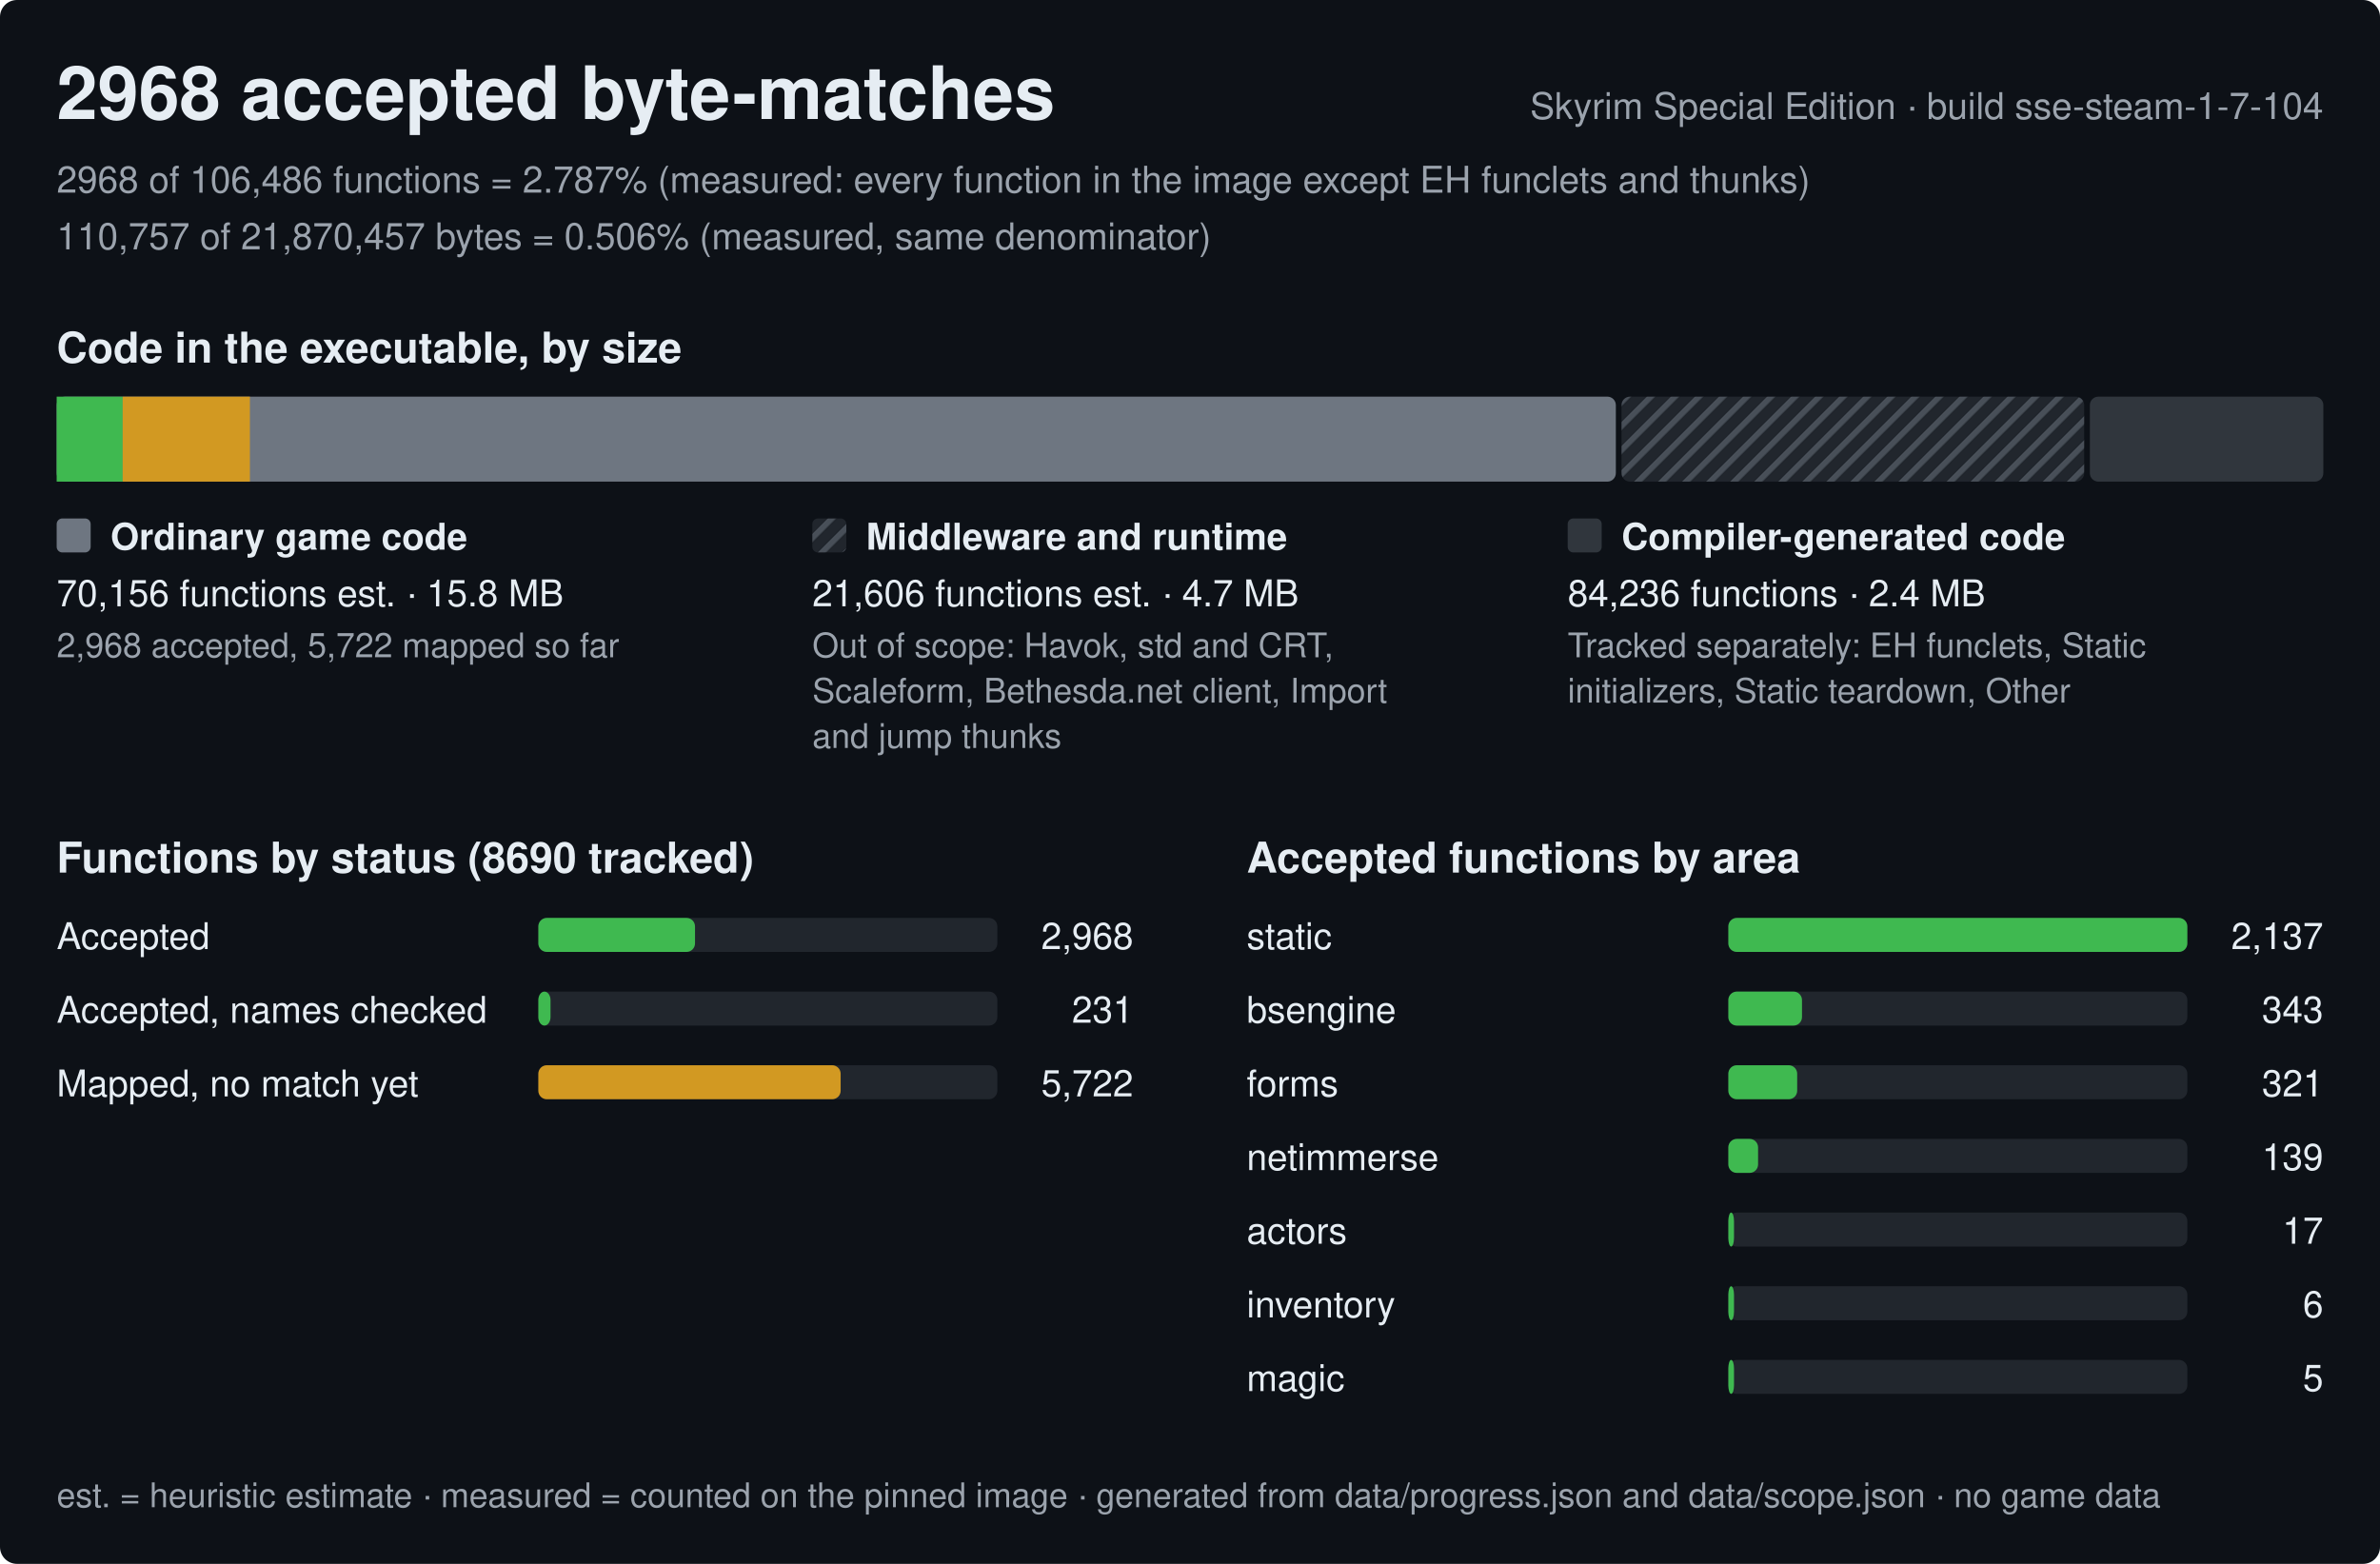
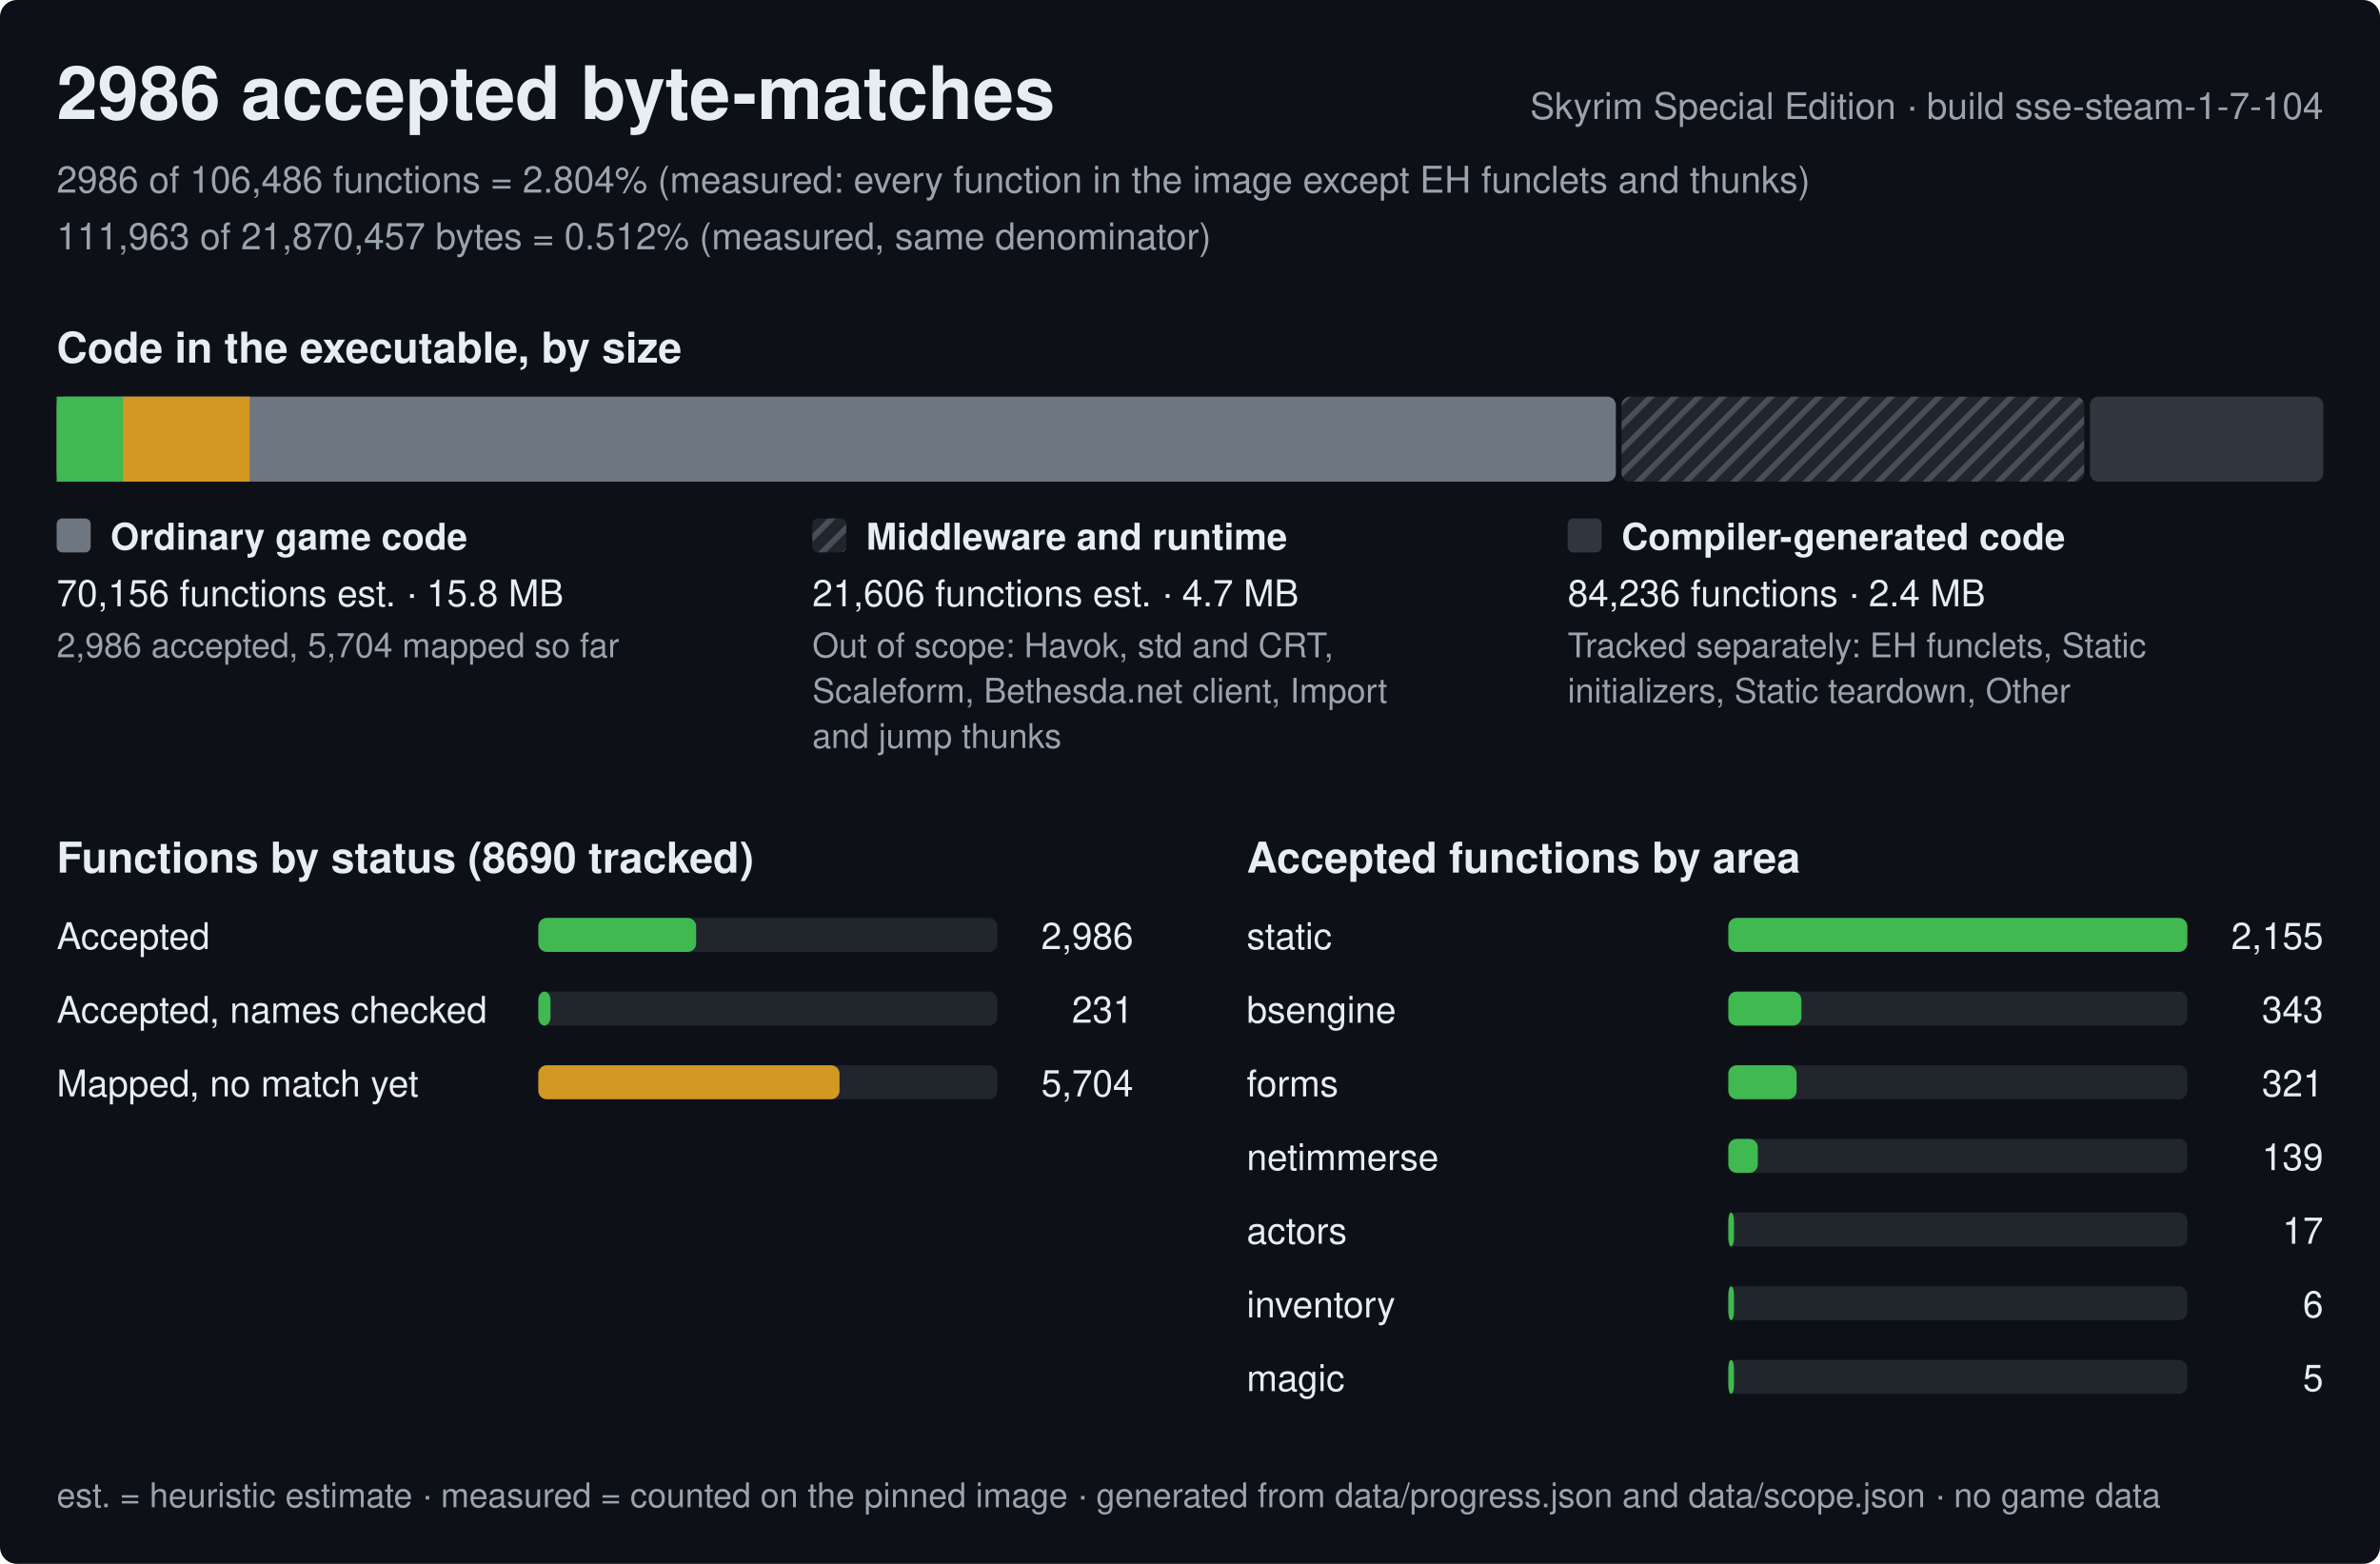
<svg xmlns="http://www.w3.org/2000/svg" width="840" height="552" viewBox="0 0 840 552" role="img" aria-label="Progress of the Skyrim Special Edition byte-matching reconstruction, build sse-steam-1-7-104">
  <style>text{font-family:-apple-system,BlinkMacSystemFont,'Segoe UI',Helvetica,Arial,sans-serif;fill:#e6edf3;white-space:pre}.h{font-size:26px;font-weight:600}.st{font-size:15px;font-weight:600}.lb{font-size:13px;font-weight:600}.bl{font-size:12px;font-weight:600;stroke:#0d1117;stroke-width:3px;paint-order:stroke;stroke-linejoin:round}.rl{font-size:13px}.fn{font-size:12px;fill:#9ba3ad}.mu{fill:#9ba3ad}</style>
  <defs>
    <pattern id="hx" width="6" height="6" patternUnits="userSpaceOnUse" patternTransform="rotate(45)">
      <rect width="6" height="6" fill="#21262d" />
      <rect width="2" height="6" fill="#484f58" />
    </pattern>
  </defs>
  <rect width="840" height="552" rx="6" fill="#0d1117" />
-   <text x="20" y="42" class="h">2968 accepted byte-matches</text>
+   <text x="20" y="42" class="h">2986 accepted byte-matches</text>
  <text x="820" y="42" class="rl mu" text-anchor="end">Skyrim Special Edition · build sse-steam-1-7-104</text>
-   <text x="20" y="68" class="rl mu">2968 of 106,486 functions = 2.787% (measured: every function in the image except EH funclets and thunks)</text>
-   <text x="20" y="88" class="rl mu">110,757 of 21,870,457 bytes = 0.506% (measured, same denominator)</text>
+   <text x="20" y="68" class="rl mu">2986 of 106,486 functions = 2.804% (measured: every function in the image except EH funclets and thunks)</text>
+   <text x="20" y="88" class="rl mu">111,963 of 21,870,457 bytes = 0.512% (measured, same denominator)</text>
  <text x="20" y="128" class="st">Code in the executable, by size</text>
  <rect x="20" y="140" width="550.3" height="30" rx="3" fill="#6e7681" />
-   <rect x="20" y="140" width="23.3" height="30" fill="#3fb950" />
-   <rect x="43.3" y="140" width="44.9" height="30" fill="#d29922" />
+   <rect x="20" y="140" width="23.4" height="30" fill="#3fb950" />
+   <rect x="43.4" y="140" width="44.7" height="30" fill="#d29922" />
  <rect x="572.3" y="140" width="163.3" height="30" rx="3" fill="url(#hx)" />
  <rect x="737.6" y="140" width="82.4" height="30" rx="3" fill="#30363d" />
  <rect x="20" y="183" width="12" height="12" rx="2" fill="#6e7681" />
  <text x="39" y="194" class="lb">Ordinary game code</text>
  <text x="20" y="214" class="rl">70,156 functions est. · 15.8 MB</text>
-   <text x="20" y="232" class="fn">2,968 accepted, 5,722 mapped so far</text>
+   <text x="20" y="232" class="fn">2,986 accepted, 5,704 mapped so far</text>
  <rect x="286.7" y="183" width="12" height="12" rx="2" fill="url(#hx)" />
  <text x="305.7" y="194" class="lb">Middleware and runtime</text>
  <text x="286.7" y="214" class="rl">21,606 functions est. · 4.7 MB</text>
  <text x="286.7" y="232" class="fn">Out of scope: Havok, std and CRT,</text>
  <text x="286.7" y="248" class="fn">Scaleform, Bethesda.net client, Import</text>
  <text x="286.7" y="264" class="fn">and jump thunks</text>
  <rect x="553.3" y="183" width="12" height="12" rx="2" fill="#30363d" />
  <text x="572.3" y="194" class="lb">Compiler-generated code</text>
  <text x="553.3" y="214" class="rl">84,236 functions · 2.4 MB</text>
  <text x="553.3" y="232" class="fn">Tracked separately: EH funclets, Static</text>
  <text x="553.3" y="248" class="fn">initializers, Static teardown, Other</text>
  <text x="20" y="308" class="st">Functions by status (8690 tracked)</text>
  <text x="20" y="335" class="rl">Accepted</text>
  <rect x="190" y="324" width="162.0" height="12" rx="3" fill="#21262d" />
-   <rect x="190" y="324" width="55.3" height="12" rx="3" fill="#3fb950" />
-   <text x="400.0" y="335" class="rl" text-anchor="end">2,968</text>
+   <rect x="190" y="324" width="55.7" height="12" rx="3" fill="#3fb950" />
+   <text x="400.0" y="335" class="rl" text-anchor="end">2,986</text>
  <text x="20" y="361" class="rl">Accepted, names checked</text>
  <rect x="190" y="350" width="162.0" height="12" rx="3" fill="#21262d" />
  <rect x="190" y="350" width="4.3" height="12" rx="3" fill="#3fb950" />
  <text x="400.0" y="361" class="rl" text-anchor="end">231</text>
  <text x="20" y="387" class="rl">Mapped, no match yet</text>
  <rect x="190" y="376" width="162.0" height="12" rx="3" fill="#21262d" />
-   <rect x="190" y="376" width="106.7" height="12" rx="3" fill="#d29922" />
-   <text x="400.0" y="387" class="rl" text-anchor="end">5,722</text>
+   <rect x="190" y="376" width="106.3" height="12" rx="3" fill="#d29922" />
+   <text x="400.0" y="387" class="rl" text-anchor="end">5,704</text>
  <text x="440.0" y="308" class="st">Accepted functions by area</text>
  <text x="440.0" y="335" class="rl">static</text>
  <rect x="610.0" y="324" width="162.0" height="12" rx="3" fill="#21262d" />
  <rect x="610.0" y="324" width="162" height="12" rx="3" fill="#3fb950" />
-   <text x="820.0" y="335" class="rl" text-anchor="end">2,137</text>
+   <text x="820.0" y="335" class="rl" text-anchor="end">2,155</text>
  <text x="440.0" y="361" class="rl">bsengine</text>
  <rect x="610.0" y="350" width="162.0" height="12" rx="3" fill="#21262d" />
-   <rect x="610.0" y="350" width="26" height="12" rx="3" fill="#3fb950" />
+   <rect x="610.0" y="350" width="25.8" height="12" rx="3" fill="#3fb950" />
  <text x="820.0" y="361" class="rl" text-anchor="end">343</text>
  <text x="440.0" y="387" class="rl">forms</text>
  <rect x="610.0" y="376" width="162.0" height="12" rx="3" fill="#21262d" />
-   <rect x="610.0" y="376" width="24.3" height="12" rx="3" fill="#3fb950" />
+   <rect x="610.0" y="376" width="24.1" height="12" rx="3" fill="#3fb950" />
  <text x="820.0" y="387" class="rl" text-anchor="end">321</text>
  <text x="440.0" y="413" class="rl">netimmerse</text>
  <rect x="610.0" y="402" width="162.0" height="12" rx="3" fill="#21262d" />
-   <rect x="610.0" y="402" width="10.5" height="12" rx="3" fill="#3fb950" />
+   <rect x="610.0" y="402" width="10.4" height="12" rx="3" fill="#3fb950" />
  <text x="820.0" y="413" class="rl" text-anchor="end">139</text>
  <text x="440.0" y="439" class="rl">actors</text>
  <rect x="610.0" y="428" width="162.0" height="12" rx="3" fill="#21262d" />
  <rect x="610.0" y="428" width="2" height="12" rx="3" fill="#3fb950" />
  <text x="820.0" y="439" class="rl" text-anchor="end">17</text>
  <text x="440.0" y="465" class="rl">inventory</text>
  <rect x="610.0" y="454" width="162.0" height="12" rx="3" fill="#21262d" />
  <rect x="610.0" y="454" width="2" height="12" rx="3" fill="#3fb950" />
  <text x="820.0" y="465" class="rl" text-anchor="end">6</text>
  <text x="440.0" y="491" class="rl">magic</text>
  <rect x="610.0" y="480" width="162.0" height="12" rx="3" fill="#21262d" />
  <rect x="610.0" y="480" width="2" height="12" rx="3" fill="#3fb950" />
  <text x="820.0" y="491" class="rl" text-anchor="end">5</text>
  <text x="20" y="532" class="fn">est. = heuristic estimate · measured = counted on the pinned image · generated from data/progress.json and data/scope.json · no game data</text>
</svg>
